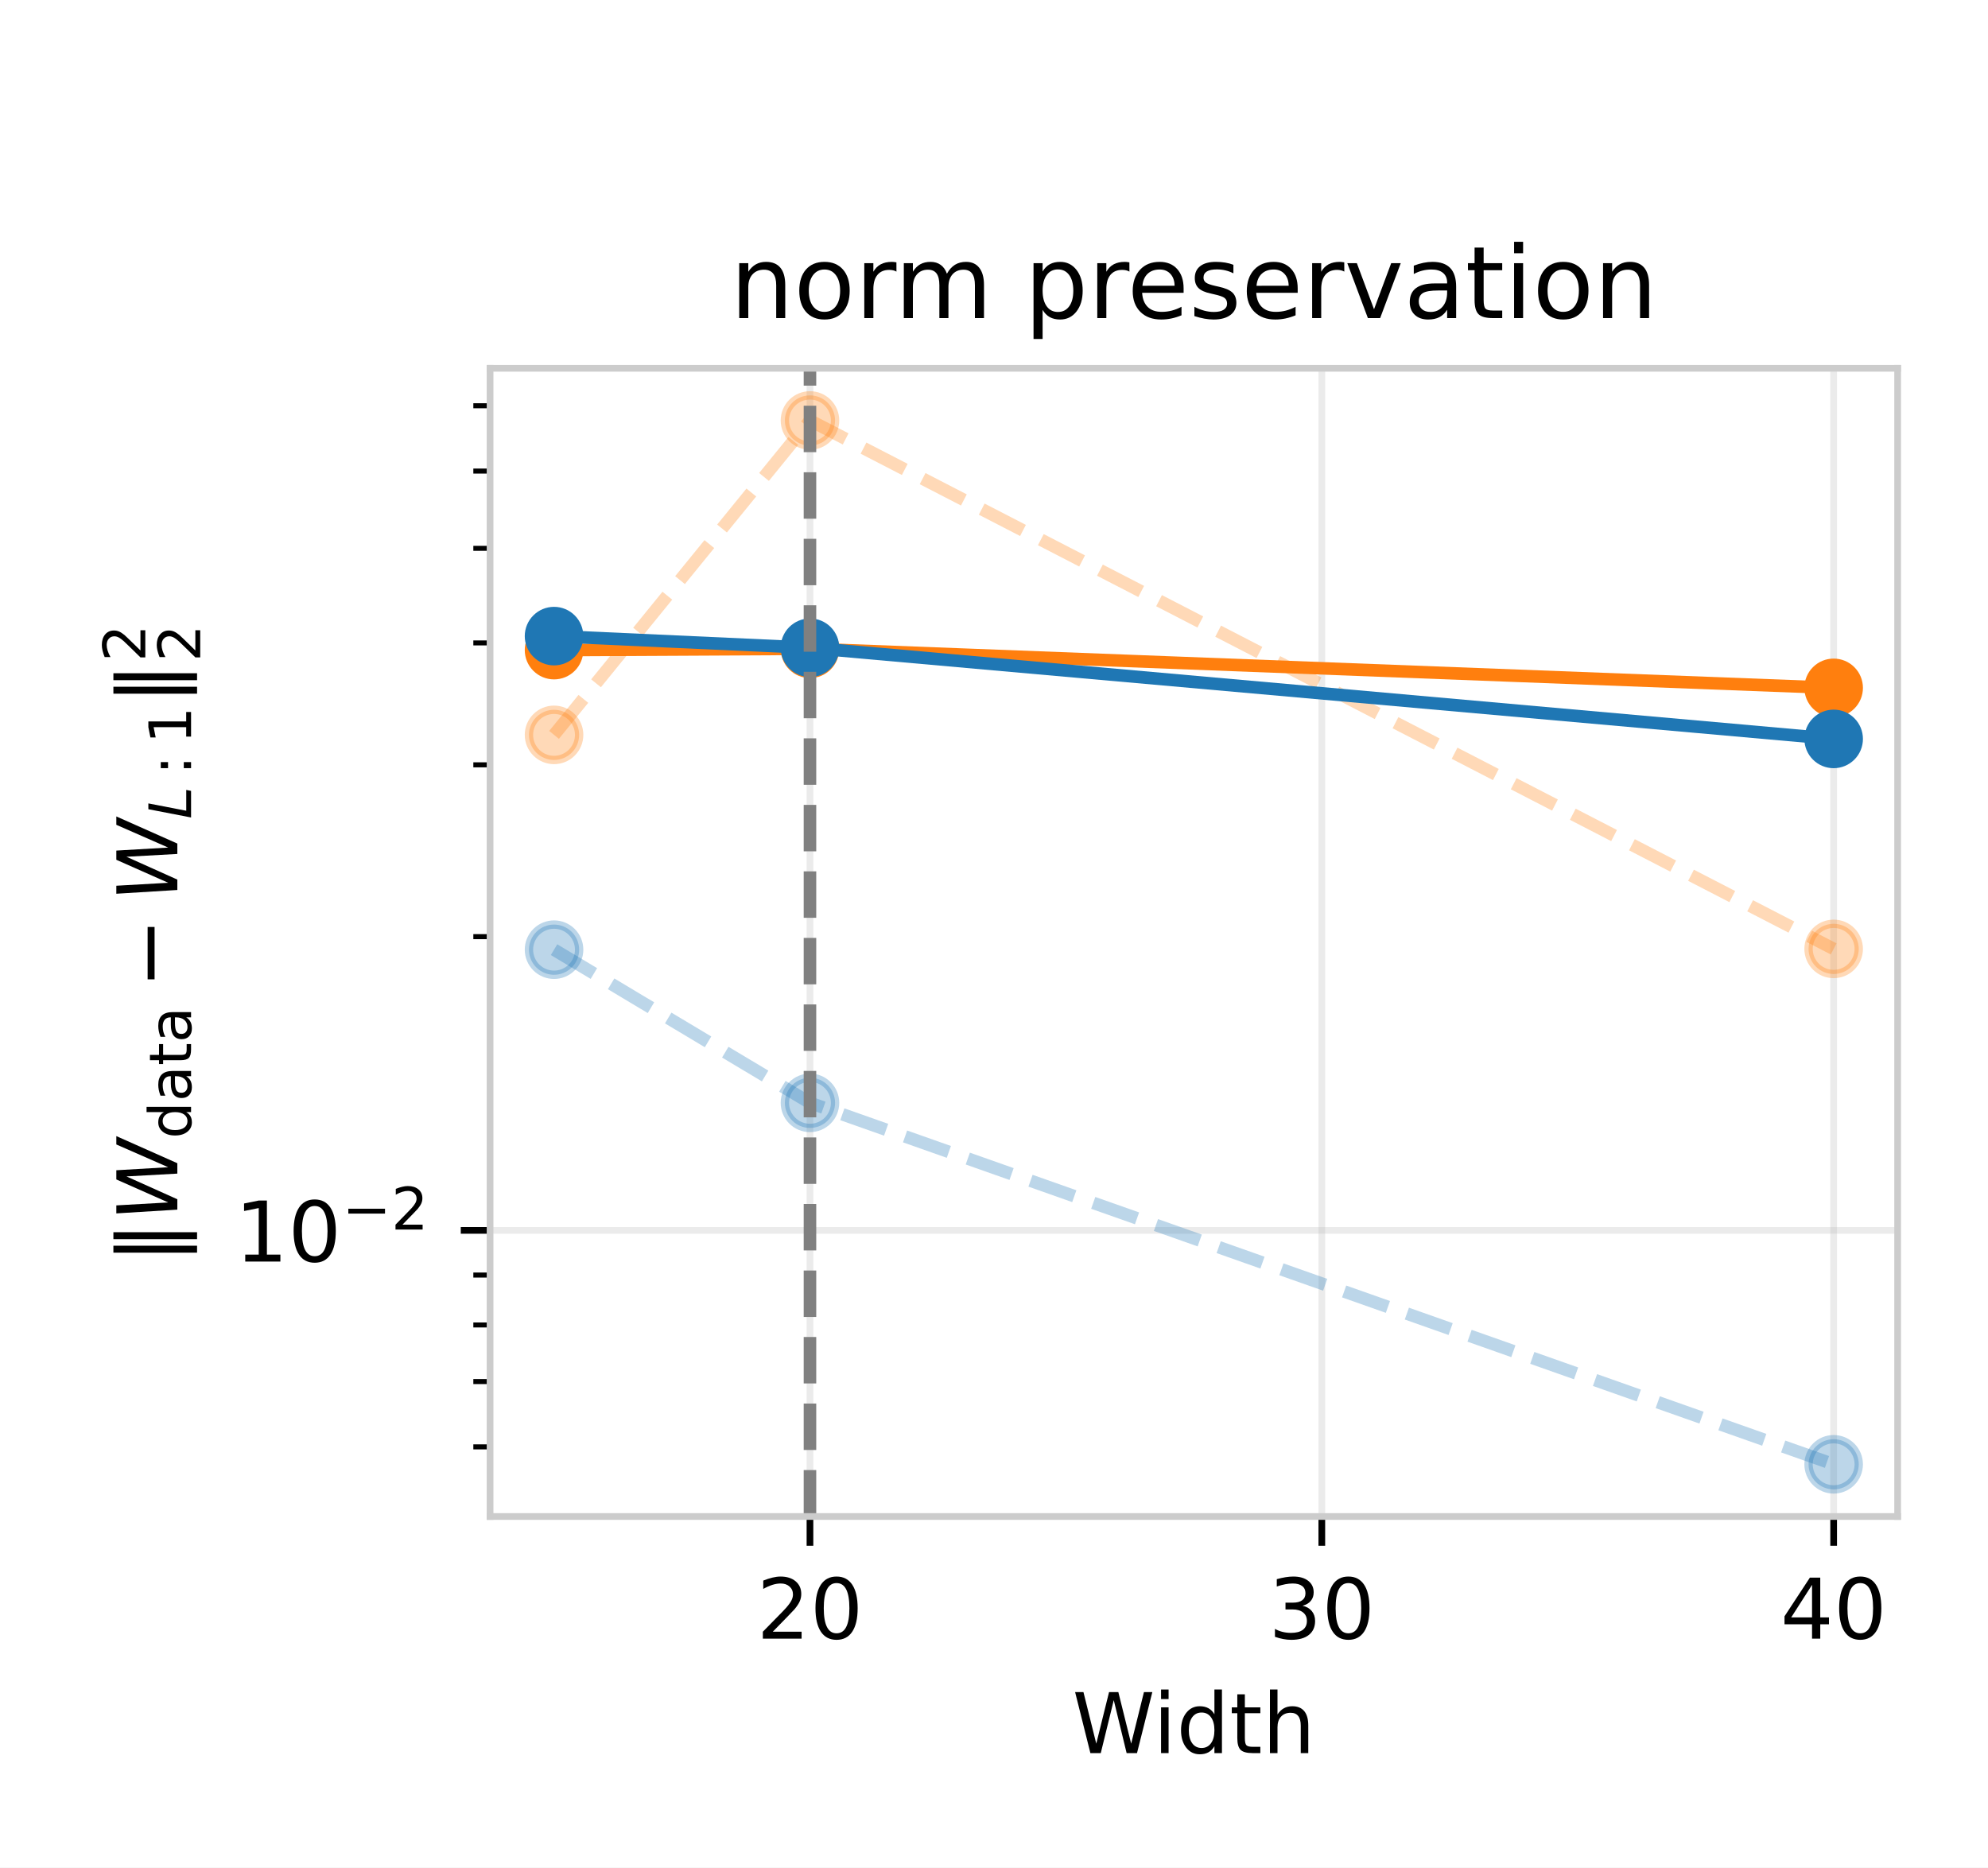
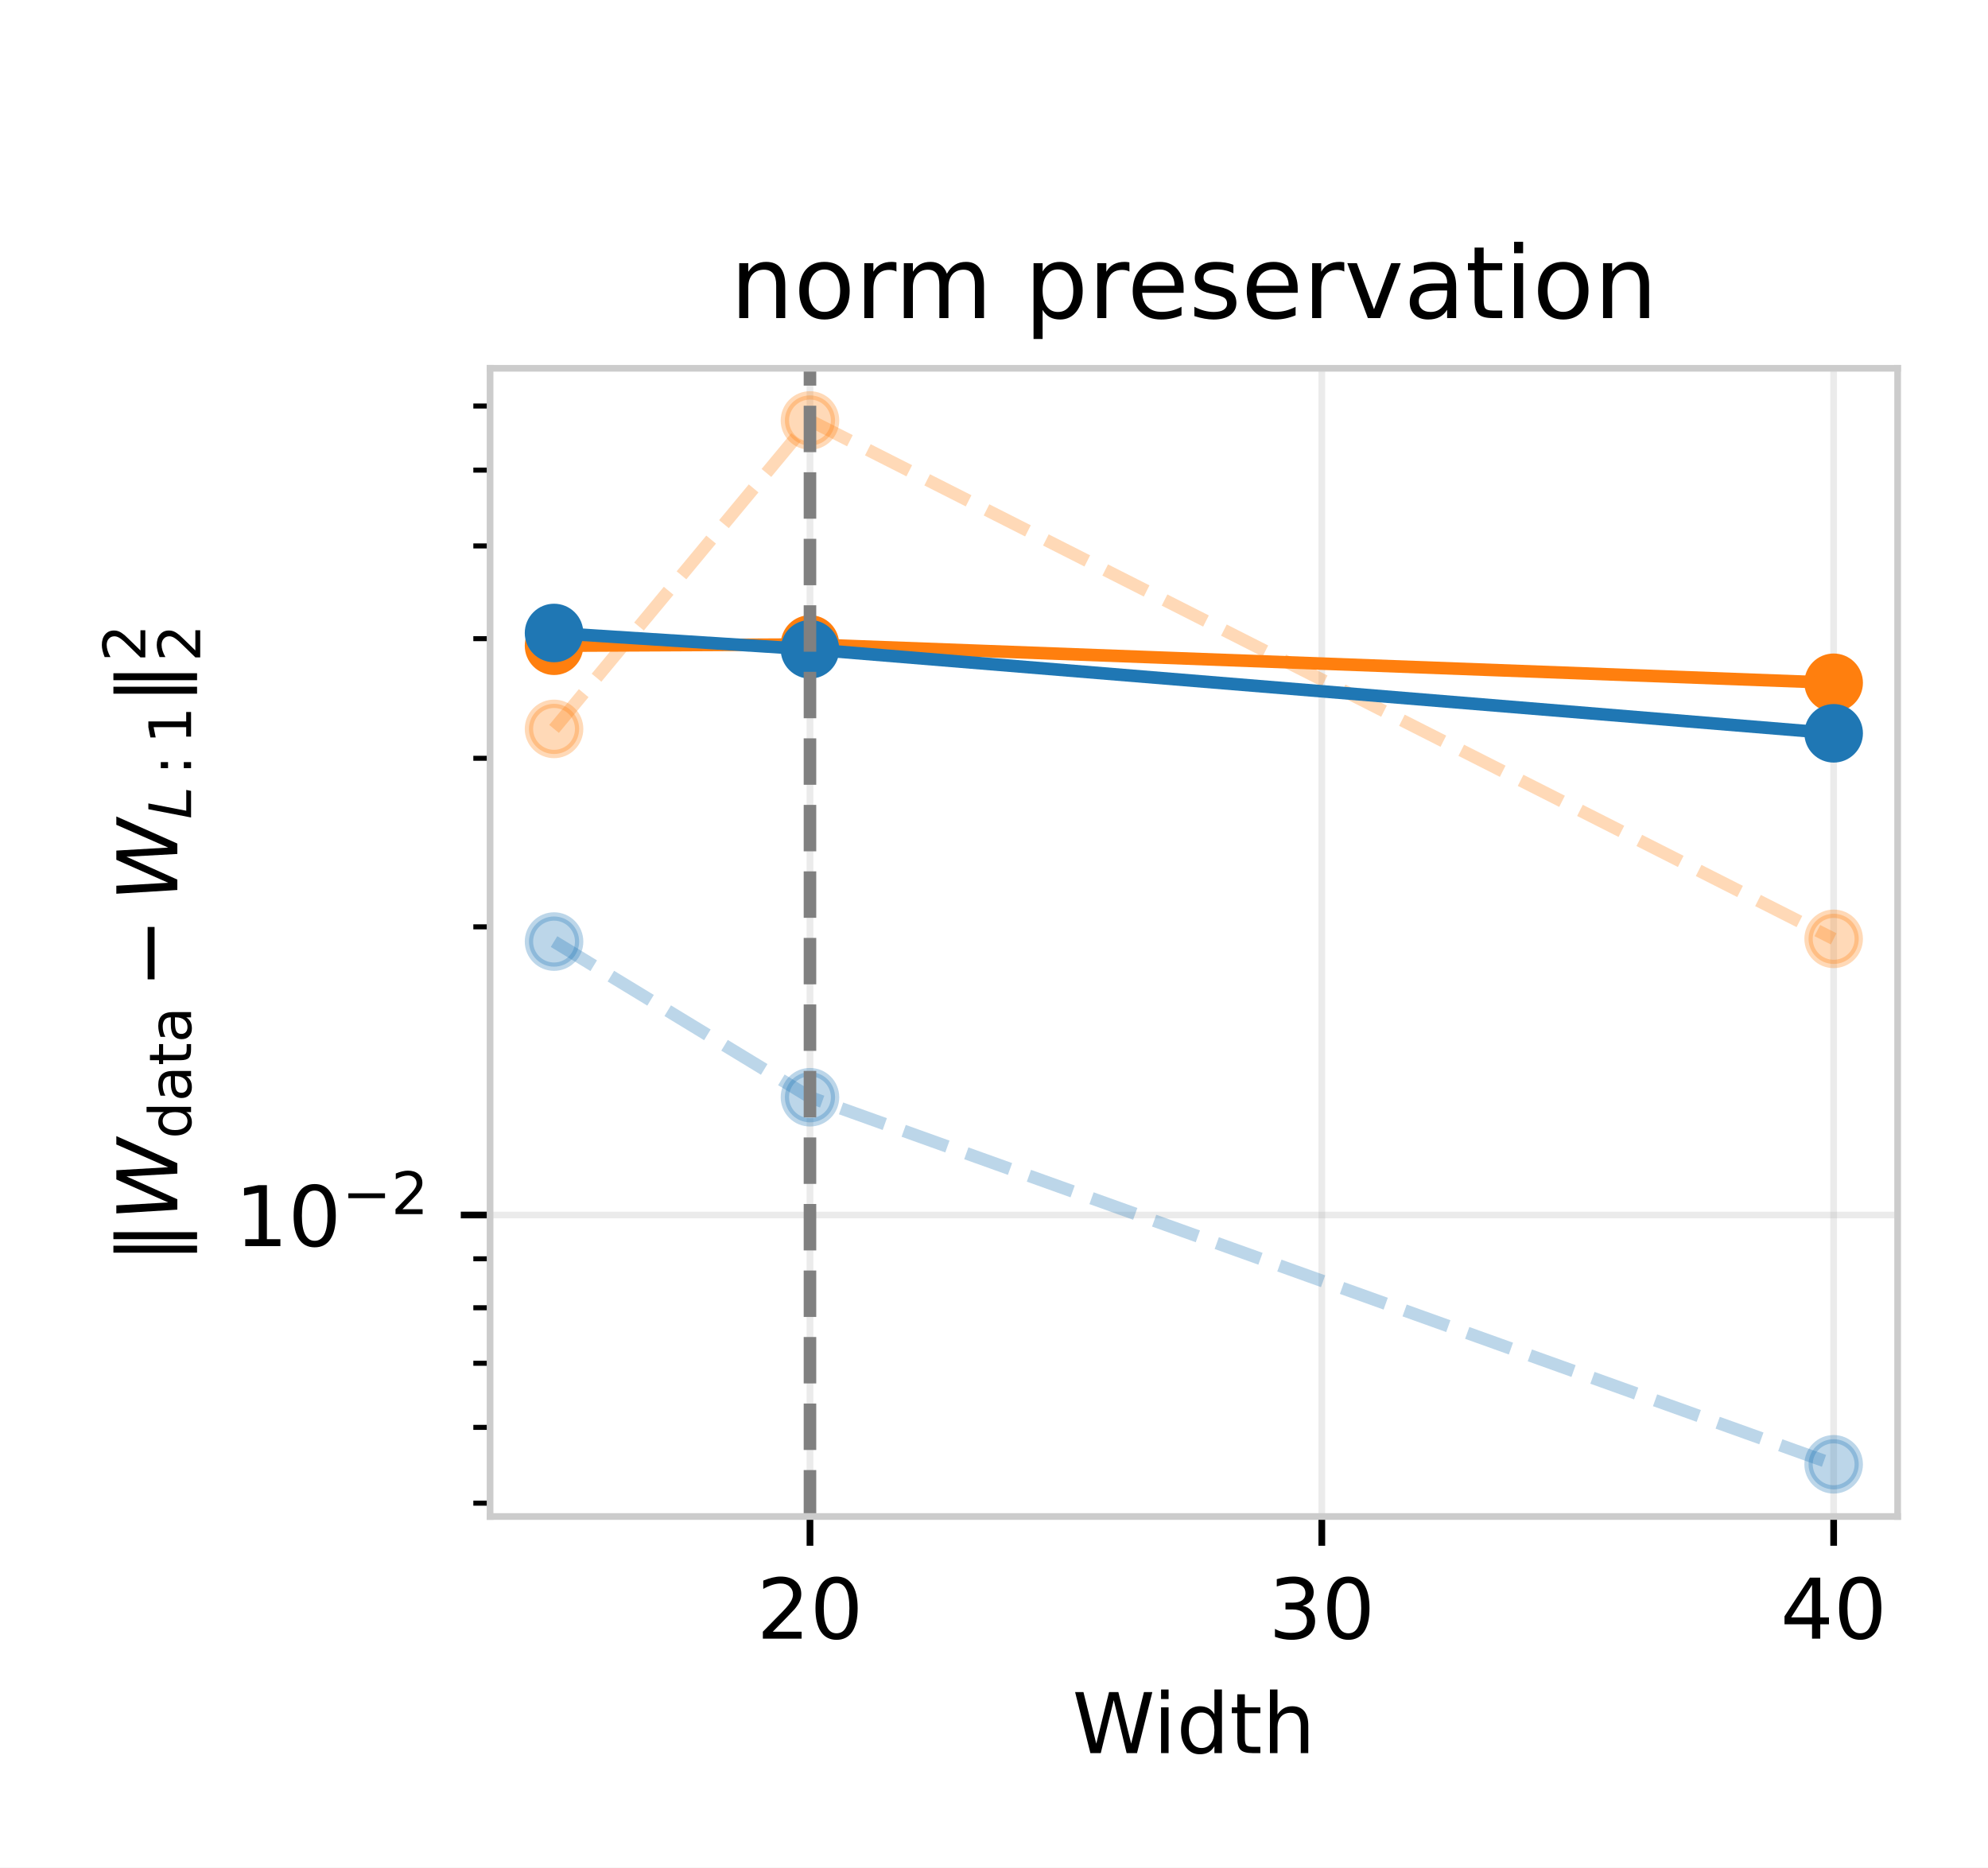
<svg xmlns="http://www.w3.org/2000/svg" xmlns:xlink="http://www.w3.org/1999/xlink" width="237.6pt" height="223.2pt" viewBox="0 0 237.6 223.2" version="1.1">
  <defs>
    <style type="text/css">*{stroke-linejoin: round; stroke-linecap: butt}</style>
  </defs>
  <g id="figure_1">
    <g id="patch_1">
      <path d="M 0 223.2  L 237.6 223.2  L 237.6 0  L 0 0  z " style="fill: #ffffff" />
    </g>
    <g id="axes_1">
      <g id="patch_2">
        <path d="M 58.571 181.24  L 226.8 181.24  L 226.8 44.016  L 58.571 44.016  z " style="fill: #ffffff" />
      </g>
      <g id="matplotlib.axis_1">
        <g id="xtick_1">
          <g id="line2d_1">
-             <path d="M 96.805 181.24  L 96.805 44.016  " clip-path="url(#p55f9675682)" style="fill: none; stroke: #b0b0b0; stroke-opacity: 0.25; stroke-width: 0.8; stroke-linecap: square" />
+             <path d="M 96.805 181.24  L 96.805 44.016  " clip-path="url(#pcaa210f74b)" style="fill: none; stroke: #b0b0b0; stroke-opacity: 0.25; stroke-width: 0.8; stroke-linecap: square" />
          </g>
          <g id="line2d_2">
            <defs>
-               <path id="m2e7707dc09" d="M 0 0  L 0 3.5  " style="stroke: #000000; stroke-width: 0.8" />
-             </defs>
-             <g>
-               <use xlink:href="#m2e7707dc09" x="96.805" y="181.24" style="stroke: #000000; stroke-width: 0.8" />
+               <path id="mb9dbb5682b" d="M 0 0  L 0 3.5  " style="stroke: #000000; stroke-width: 0.8" />
+             </defs>
+             <g>
+               <use xlink:href="#mb9dbb5682b" x="96.805" y="181.24" style="stroke: #000000; stroke-width: 0.8" />
            </g>
          </g>
          <g id="text_1">
            <g transform="translate(90.4424 195.8384) scale(0.1 -0.1)">
              <defs>
                <path id="DejaVuSans-32" d="M 1228 531  L 3431 531  L 3431 0  L 469 0  L 469 531  Q 828 903 1448 1529  Q 2069 2156 2228 2338  Q 2531 2678 2651 2914  Q 2772 3150 2772 3378  Q 2772 3750 2511 3984  Q 2250 4219 1831 4219  Q 1534 4219 1204 4116  Q 875 4013 500 3803  L 500 4441  Q 881 4594 1212 4672  Q 1544 4750 1819 4750  Q 2544 4750 2975 4387  Q 3406 4025 3406 3419  Q 3406 3131 3298 2873  Q 3191 2616 2906 2266  Q 2828 2175 2409 1742  Q 1991 1309 1228 531  z " transform="scale(0.015625)" />
                <path id="DejaVuSans-30" d="M 2034 4250  Q 1547 4250 1301 3770  Q 1056 3291 1056 2328  Q 1056 1369 1301 889  Q 1547 409 2034 409  Q 2525 409 2770 889  Q 3016 1369 3016 2328  Q 3016 3291 2770 3770  Q 2525 4250 2034 4250  z M 2034 4750  Q 2819 4750 3233 4129  Q 3647 3509 3647 2328  Q 3647 1150 3233 529  Q 2819 -91 2034 -91  Q 1250 -91 836 529  Q 422 1150 422 2328  Q 422 3509 836 4129  Q 1250 4750 2034 4750  z " transform="scale(0.015625)" />
              </defs>
              <use xlink:href="#DejaVuSans-32" />
              <use xlink:href="#DejaVuSans-30" x="63.623" />
            </g>
          </g>
        </g>
        <g id="xtick_2">
          <g id="line2d_3">
-             <path d="M 157.979 181.24  L 157.979 44.016  " clip-path="url(#p55f9675682)" style="fill: none; stroke: #b0b0b0; stroke-opacity: 0.25; stroke-width: 0.8; stroke-linecap: square" />
+             <path d="M 157.979 181.24  L 157.979 44.016  " clip-path="url(#pcaa210f74b)" style="fill: none; stroke: #b0b0b0; stroke-opacity: 0.25; stroke-width: 0.8; stroke-linecap: square" />
          </g>
          <g id="line2d_4">
            <g>
-               <use xlink:href="#m2e7707dc09" x="157.979" y="181.24" style="stroke: #000000; stroke-width: 0.8" />
+               <use xlink:href="#mb9dbb5682b" x="157.979" y="181.24" style="stroke: #000000; stroke-width: 0.8" />
            </g>
          </g>
          <g id="text_2">
            <g transform="translate(151.6166 195.8384) scale(0.1 -0.1)">
              <defs>
                <path id="DejaVuSans-33" d="M 2597 2516  Q 3050 2419 3304 2112  Q 3559 1806 3559 1356  Q 3559 666 3084 287  Q 2609 -91 1734 -91  Q 1441 -91 1130 -33  Q 819 25 488 141  L 488 750  Q 750 597 1062 519  Q 1375 441 1716 441  Q 2309 441 2620 675  Q 2931 909 2931 1356  Q 2931 1769 2642 2001  Q 2353 2234 1838 2234  L 1294 2234  L 1294 2753  L 1863 2753  Q 2328 2753 2575 2939  Q 2822 3125 2822 3475  Q 2822 3834 2567 4026  Q 2313 4219 1838 4219  Q 1578 4219 1281 4162  Q 984 4106 628 3988  L 628 4550  Q 988 4650 1302 4700  Q 1616 4750 1894 4750  Q 2613 4750 3031 4423  Q 3450 4097 3450 3541  Q 3450 3153 3228 2886  Q 3006 2619 2597 2516  z " transform="scale(0.015625)" />
              </defs>
              <use xlink:href="#DejaVuSans-33" />
              <use xlink:href="#DejaVuSans-30" x="63.623" />
            </g>
          </g>
        </g>
        <g id="xtick_3">
          <g id="line2d_5">
-             <path d="M 219.153 181.24  L 219.153 44.016  " clip-path="url(#p55f9675682)" style="fill: none; stroke: #b0b0b0; stroke-opacity: 0.25; stroke-width: 0.8; stroke-linecap: square" />
+             <path d="M 219.153 181.24  L 219.153 44.016  " clip-path="url(#pcaa210f74b)" style="fill: none; stroke: #b0b0b0; stroke-opacity: 0.25; stroke-width: 0.8; stroke-linecap: square" />
          </g>
          <g id="line2d_6">
            <g>
-               <use xlink:href="#m2e7707dc09" x="219.153" y="181.24" style="stroke: #000000; stroke-width: 0.8" />
+               <use xlink:href="#mb9dbb5682b" x="219.153" y="181.24" style="stroke: #000000; stroke-width: 0.8" />
            </g>
          </g>
          <g id="text_3">
            <g transform="translate(212.7907 195.8384) scale(0.1 -0.1)">
              <defs>
                <path id="DejaVuSans-34" d="M 2419 4116  L 825 1625  L 2419 1625  L 2419 4116  z M 2253 4666  L 3047 4666  L 3047 1625  L 3713 1625  L 3713 1100  L 3047 1100  L 3047 0  L 2419 0  L 2419 1100  L 313 1100  L 313 1709  L 2253 4666  z " transform="scale(0.015625)" />
              </defs>
              <use xlink:href="#DejaVuSans-34" />
              <use xlink:href="#DejaVuSans-30" x="63.623" />
            </g>
          </g>
        </g>
        <g id="text_4">
          <g transform="translate(128.1621 209.5166) scale(0.1 -0.1)">
            <defs>
              <path id="DejaVuSans-57" d="M 213 4666  L 850 4666  L 1831 722  L 2809 4666  L 3519 4666  L 4500 722  L 5478 4666  L 6119 4666  L 4947 0  L 4153 0  L 3169 4050  L 2175 0  L 1381 0  L 213 4666  z " transform="scale(0.015625)" />
              <path id="DejaVuSans-69" d="M 603 3500  L 1178 3500  L 1178 0  L 603 0  L 603 3500  z M 603 4863  L 1178 4863  L 1178 4134  L 603 4134  L 603 4863  z " transform="scale(0.015625)" />
              <path id="DejaVuSans-64" d="M 2906 2969  L 2906 4863  L 3481 4863  L 3481 0  L 2906 0  L 2906 525  Q 2725 213 2448 61  Q 2172 -91 1784 -91  Q 1150 -91 751 415  Q 353 922 353 1747  Q 353 2572 751 3078  Q 1150 3584 1784 3584  Q 2172 3584 2448 3432  Q 2725 3281 2906 2969  z M 947 1747  Q 947 1113 1208 752  Q 1469 391 1925 391  Q 2381 391 2643 752  Q 2906 1113 2906 1747  Q 2906 2381 2643 2742  Q 2381 3103 1925 3103  Q 1469 3103 1208 2742  Q 947 2381 947 1747  z " transform="scale(0.015625)" />
              <path id="DejaVuSans-74" d="M 1172 4494  L 1172 3500  L 2356 3500  L 2356 3053  L 1172 3053  L 1172 1153  Q 1172 725 1289 603  Q 1406 481 1766 481  L 2356 481  L 2356 0  L 1766 0  Q 1100 0 847 248  Q 594 497 594 1153  L 594 3053  L 172 3053  L 172 3500  L 594 3500  L 594 4494  L 1172 4494  z " transform="scale(0.015625)" />
              <path id="DejaVuSans-68" d="M 3513 2113  L 3513 0  L 2938 0  L 2938 2094  Q 2938 2591 2744 2837  Q 2550 3084 2163 3084  Q 1697 3084 1428 2787  Q 1159 2491 1159 1978  L 1159 0  L 581 0  L 581 4863  L 1159 4863  L 1159 2956  Q 1366 3272 1645 3428  Q 1925 3584 2291 3584  Q 2894 3584 3203 3211  Q 3513 2838 3513 2113  z " transform="scale(0.015625)" />
            </defs>
            <use xlink:href="#DejaVuSans-57" />
            <use xlink:href="#DejaVuSans-69" x="96.627" />
            <use xlink:href="#DejaVuSans-64" x="124.41" />
            <use xlink:href="#DejaVuSans-74" x="187.887" />
            <use xlink:href="#DejaVuSans-68" x="227.096" />
          </g>
        </g>
      </g>
      <g id="matplotlib.axis_2">
        <g id="ytick_1">
          <g id="line2d_7">
-             <path d="M 58.571 147.048  L 226.8 147.048  " clip-path="url(#p55f9675682)" style="fill: none; stroke: #b0b0b0; stroke-opacity: 0.25; stroke-width: 0.8; stroke-linecap: square" />
+             <path d="M 58.571 145.207  L 226.8 145.207  " clip-path="url(#pcaa210f74b)" style="fill: none; stroke: #b0b0b0; stroke-opacity: 0.25; stroke-width: 0.8; stroke-linecap: square" />
          </g>
          <g id="line2d_8">
            <defs>
-               <path id="m45c228618a" d="M 0 0  L -3.5 0  " style="stroke: #000000; stroke-width: 0.8" />
-             </defs>
-             <g>
-               <use xlink:href="#m45c228618a" x="58.571" y="147.048" style="stroke: #000000; stroke-width: 0.8" />
+               <path id="m0ba10e1ef7" d="M 0 0  L -3.5 0  " style="stroke: #000000; stroke-width: 0.8" />
+             </defs>
+             <g>
+               <use xlink:href="#m0ba10e1ef7" x="58.571" y="145.207" style="stroke: #000000; stroke-width: 0.8" />
            </g>
          </g>
          <g id="text_5">
-             <g transform="translate(28.07105 150.8475) scale(0.1 -0.1)">
+             <g transform="translate(28.07105 149.0063) scale(0.1 -0.1)">
              <defs>
                <path id="DejaVuSans-31" d="M 794 531  L 1825 531  L 1825 4091  L 703 3866  L 703 4441  L 1819 4666  L 2450 4666  L 2450 531  L 3481 531  L 3481 0  L 794 0  L 794 531  z " transform="scale(0.015625)" />
                <path id="DejaVuSans-2212" d="M 678 2272  L 4684 2272  L 4684 1741  L 678 1741  L 678 2272  z " transform="scale(0.015625)" />
              </defs>
              <use xlink:href="#DejaVuSans-31" transform="translate(0 0.765625)" />
              <use xlink:href="#DejaVuSans-30" transform="translate(63.62305 0.765625)" />
              <use xlink:href="#DejaVuSans-2212" transform="translate(128.2031 39.04688) scale(0.7)" />
              <use xlink:href="#DejaVuSans-32" transform="translate(186.8555 39.04688) scale(0.7)" />
            </g>
          </g>
        </g>
        <g id="ytick_2">
          <g id="line2d_9">
            <defs>
-               <path id="m9408da388b" d="M 0 0  L -2 0  " style="stroke: #000000; stroke-width: 0.6" />
-             </defs>
-             <g>
-               <use xlink:href="#m9408da388b" x="58.571" y="172.92" style="stroke: #000000; stroke-width: 0.6" />
+               <path id="m60e4be5f0a" d="M 0 0  L -2 0  " style="stroke: #000000; stroke-width: 0.6" />
+             </defs>
+             <g>
+               <use xlink:href="#m60e4be5f0a" x="58.571" y="179.646" style="stroke: #000000; stroke-width: 0.6" />
            </g>
          </g>
        </g>
        <g id="ytick_3">
          <g id="line2d_10">
            <g>
-               <use xlink:href="#m9408da388b" x="58.571" y="165.113" style="stroke: #000000; stroke-width: 0.6" />
+               <use xlink:href="#m60e4be5f0a" x="58.571" y="170.587" style="stroke: #000000; stroke-width: 0.6" />
            </g>
          </g>
        </g>
        <g id="ytick_4">
          <g id="line2d_11">
            <g>
-               <use xlink:href="#m9408da388b" x="58.571" y="158.35" style="stroke: #000000; stroke-width: 0.6" />
+               <use xlink:href="#m60e4be5f0a" x="58.571" y="162.928" style="stroke: #000000; stroke-width: 0.6" />
            </g>
          </g>
        </g>
        <g id="ytick_5">
          <g id="line2d_12">
            <g>
-               <use xlink:href="#m9408da388b" x="58.571" y="152.385" style="stroke: #000000; stroke-width: 0.6" />
+               <use xlink:href="#m60e4be5f0a" x="58.571" y="156.294" style="stroke: #000000; stroke-width: 0.6" />
            </g>
          </g>
        </g>
        <g id="ytick_6">
          <g id="line2d_13">
            <g>
-               <use xlink:href="#m9408da388b" x="58.571" y="111.942" style="stroke: #000000; stroke-width: 0.6" />
+               <use xlink:href="#m60e4be5f0a" x="58.571" y="150.442" style="stroke: #000000; stroke-width: 0.6" />
            </g>
          </g>
        </g>
        <g id="ytick_7">
          <g id="line2d_14">
            <g>
-               <use xlink:href="#m9408da388b" x="58.571" y="91.406" style="stroke: #000000; stroke-width: 0.6" />
+               <use xlink:href="#m60e4be5f0a" x="58.571" y="110.769" style="stroke: #000000; stroke-width: 0.6" />
            </g>
          </g>
        </g>
        <g id="ytick_8">
          <g id="line2d_15">
            <g>
-               <use xlink:href="#m9408da388b" x="58.571" y="76.836" style="stroke: #000000; stroke-width: 0.6" />
+               <use xlink:href="#m60e4be5f0a" x="58.571" y="90.623" style="stroke: #000000; stroke-width: 0.6" />
            </g>
          </g>
        </g>
        <g id="ytick_9">
          <g id="line2d_16">
            <g>
-               <use xlink:href="#m9408da388b" x="58.571" y="65.534" style="stroke: #000000; stroke-width: 0.6" />
+               <use xlink:href="#m60e4be5f0a" x="58.571" y="76.33" style="stroke: #000000; stroke-width: 0.6" />
            </g>
          </g>
        </g>
        <g id="ytick_10">
          <g id="line2d_17">
            <g>
-               <use xlink:href="#m9408da388b" x="58.571" y="56.3" style="stroke: #000000; stroke-width: 0.6" />
+               <use xlink:href="#m60e4be5f0a" x="58.571" y="65.244" style="stroke: #000000; stroke-width: 0.6" />
            </g>
          </g>
        </g>
        <g id="ytick_11">
          <g id="line2d_18">
            <g>
-               <use xlink:href="#m9408da388b" x="58.571" y="48.493" style="stroke: #000000; stroke-width: 0.6" />
+               <use xlink:href="#m60e4be5f0a" x="58.571" y="56.185" style="stroke: #000000; stroke-width: 0.6" />
+             </g>
+           </g>
+         </g>
+         <g id="ytick_12">
+           <g id="line2d_19">
+             <g>
+               <use xlink:href="#m60e4be5f0a" x="58.571" y="48.526" style="stroke: #000000; stroke-width: 0.6" />
            </g>
          </g>
        </g>
        <g id="text_6">
          <g transform="translate(21.27105 150.978) rotate(-90) scale(0.1 -0.1)">
            <defs>
              <path id="DejaVuSans-2016" d="M 1344 4891  L 1344 -1509  L 813 -1509  L 813 4891  L 1344 4891  z M 2376 4891  L 2376 -1509  L 1845 -1509  L 1845 4891  L 2376 4891  z " transform="scale(0.015625)" />
              <path id="DejaVuSans-Oblique-57" d="M 616 4666  L 1228 4666  L 1453 697  L 3213 4666  L 3916 4666  L 4147 697  L 5888 4666  L 6528 4666  L 4453 0  L 3659 0  L 3444 3891  L 1697 0  L 903 0  L 616 4666  z " transform="scale(0.015625)" />
              <path id="DejaVuSans-61" d="M 2194 1759  Q 1497 1759 1228 1600  Q 959 1441 959 1056  Q 959 750 1161 570  Q 1363 391 1709 391  Q 2188 391 2477 730  Q 2766 1069 2766 1631  L 2766 1759  L 2194 1759  z M 3341 1997  L 3341 0  L 2766 0  L 2766 531  Q 2569 213 2275 61  Q 1981 -91 1556 -91  Q 1019 -91 701 211  Q 384 513 384 1019  Q 384 1609 779 1909  Q 1175 2209 1959 2209  L 2766 2209  L 2766 2266  Q 2766 2663 2505 2880  Q 2244 3097 1772 3097  Q 1472 3097 1187 3025  Q 903 2953 641 2809  L 641 3341  Q 956 3463 1253 3523  Q 1550 3584 1831 3584  Q 2591 3584 2966 3190  Q 3341 2797 3341 1997  z " transform="scale(0.015625)" />
              <path id="DejaVuSans-Oblique-4c" d="M 1075 4666  L 1709 4666  L 909 525  L 3181 525  L 3078 0  L 172 0  L 1075 4666  z " transform="scale(0.015625)" />
              <path id="DejaVuSans-3a" d="M 750 794  L 1409 794  L 1409 0  L 750 0  L 750 794  z M 750 3309  L 1409 3309  L 1409 2516  L 750 2516  L 750 3309  z " transform="scale(0.015625)" />
            </defs>
            <use xlink:href="#DejaVuSans-2016" transform="translate(0 0.765625)" />
            <use xlink:href="#DejaVuSans-Oblique-57" transform="translate(50 0.765625)" />
            <use xlink:href="#DejaVuSans-64" transform="translate(148.877 -15.64062) scale(0.7)" />
            <use xlink:href="#DejaVuSans-61" transform="translate(193.3105 -15.64062) scale(0.7)" />
            <use xlink:href="#DejaVuSans-74" transform="translate(236.2061 -15.64062) scale(0.7)" />
            <use xlink:href="#DejaVuSans-61" transform="translate(263.6523 -15.64062) scale(0.7)" />
            <use xlink:href="#DejaVuSans-2212" transform="translate(328.7646 0.765625)" />
            <use xlink:href="#DejaVuSans-Oblique-57" transform="translate(432.0361 0.765625)" />
            <use xlink:href="#DejaVuSans-Oblique-4c" transform="translate(530.9131 -15.64062) scale(0.7)" />
            <use xlink:href="#DejaVuSans-3a" transform="translate(583.5498 -15.64062) scale(0.7)" />
            <use xlink:href="#DejaVuSans-31" transform="translate(620.7715 -15.64062) scale(0.7)" />
            <use xlink:href="#DejaVuSans-2016" transform="translate(668.042 0.765625)" />
            <use xlink:href="#DejaVuSans-32" transform="translate(718.999 39.04688) scale(0.7)" />
            <use xlink:href="#DejaVuSans-32" transform="translate(718.999 -26.57812) scale(0.7)" />
          </g>
        </g>
      </g>
-       <g id="line2d_19">
-         <path d="M 66.218 77.696  L 96.805 77.539  L 219.153 82.209  " clip-path="url(#p55f9675682)" style="fill: none; stroke: #ff7f0e; stroke-width: 1.5; stroke-linecap: square" />
+       <g id="line2d_20">
+         <path d="M 66.218 77.174  L 96.805 77.02  L 219.153 81.601  " clip-path="url(#pcaa210f74b)" style="fill: none; stroke: #ff7f0e; stroke-width: 1.5; stroke-linecap: square" />
        <defs>
-           <path id="m51b8f39103" d="M 0 3  C 0.796 3 1.559 2.684 2.121 2.121  C 2.684 1.559 3 0.796 3 0  C 3 -0.796 2.684 -1.559 2.121 -2.121  C 1.559 -2.684 0.796 -3 0 -3  C -0.796 -3 -1.559 -2.684 -2.121 -2.121  C -2.684 -1.559 -3 -0.796 -3 0  C -3 0.796 -2.684 1.559 -2.121 2.121  C -1.559 2.684 -0.796 3 0 3  z " style="stroke: #ff7f0e" />
+           <path id="mc6ccd473b2" d="M 0 3  C 0.796 3 1.559 2.684 2.121 2.121  C 2.684 1.559 3 0.796 3 0  C 3 -0.796 2.684 -1.559 2.121 -2.121  C 1.559 -2.684 0.796 -3 0 -3  C -0.796 -3 -1.559 -2.684 -2.121 -2.121  C -2.684 -1.559 -3 -0.796 -3 0  C -3 0.796 -2.684 1.559 -2.121 2.121  C -1.559 2.684 -0.796 3 0 3  z " style="stroke: #ff7f0e" />
        </defs>
-         <g clip-path="url(#p55f9675682)">
-           <use xlink:href="#m51b8f39103" x="66.218" y="77.696" style="fill: #ff7f0e; stroke: #ff7f0e" />
-           <use xlink:href="#m51b8f39103" x="96.805" y="77.539" style="fill: #ff7f0e; stroke: #ff7f0e" />
-           <use xlink:href="#m51b8f39103" x="219.153" y="82.209" style="fill: #ff7f0e; stroke: #ff7f0e" />
-         </g>
-       </g>
-       <g id="line2d_20">
-         <path d="M 66.218 87.827  L 96.805 50.253  L 219.153 113.405  " clip-path="url(#p55f9675682)" style="fill: none; stroke-dasharray: 5.55,2.4; stroke-dashoffset: 0; stroke: #ff7f0e; stroke-opacity: 0.3; stroke-width: 1.5" />
+         <g clip-path="url(#pcaa210f74b)">
+           <use xlink:href="#mc6ccd473b2" x="66.218" y="77.174" style="fill: #ff7f0e; stroke: #ff7f0e" />
+           <use xlink:href="#mc6ccd473b2" x="96.805" y="77.02" style="fill: #ff7f0e; stroke: #ff7f0e" />
+           <use xlink:href="#mc6ccd473b2" x="219.153" y="81.601" style="fill: #ff7f0e; stroke: #ff7f0e" />
+         </g>
+       </g>
+       <g id="line2d_21">
+         <path d="M 66.218 87.113  L 96.805 50.253  L 219.153 112.204  " clip-path="url(#pcaa210f74b)" style="fill: none; stroke-dasharray: 5.55,2.4; stroke-dashoffset: 0; stroke: #ff7f0e; stroke-opacity: 0.3; stroke-width: 1.5" />
        <defs>
-           <path id="mc54aa218a1" d="M 0 3  C 0.796 3 1.559 2.684 2.121 2.121  C 2.684 1.559 3 0.796 3 0  C 3 -0.796 2.684 -1.559 2.121 -2.121  C 1.559 -2.684 0.796 -3 0 -3  C -0.796 -3 -1.559 -2.684 -2.121 -2.121  C -2.684 -1.559 -3 -0.796 -3 0  C -3 0.796 -2.684 1.559 -2.121 2.121  C -1.559 2.684 -0.796 3 0 3  z " style="stroke: #ff7f0e; stroke-opacity: 0.3" />
+           <path id="m6941de0b8e" d="M 0 3  C 0.796 3 1.559 2.684 2.121 2.121  C 2.684 1.559 3 0.796 3 0  C 3 -0.796 2.684 -1.559 2.121 -2.121  C 1.559 -2.684 0.796 -3 0 -3  C -0.796 -3 -1.559 -2.684 -2.121 -2.121  C -2.684 -1.559 -3 -0.796 -3 0  C -3 0.796 -2.684 1.559 -2.121 2.121  C -1.559 2.684 -0.796 3 0 3  z " style="stroke: #ff7f0e; stroke-opacity: 0.3" />
        </defs>
-         <g clip-path="url(#p55f9675682)">
-           <use xlink:href="#mc54aa218a1" x="66.218" y="87.827" style="fill: #ff7f0e; fill-opacity: 0.3; stroke: #ff7f0e; stroke-opacity: 0.3" />
-           <use xlink:href="#mc54aa218a1" x="96.805" y="50.253" style="fill: #ff7f0e; fill-opacity: 0.3; stroke: #ff7f0e; stroke-opacity: 0.3" />
-           <use xlink:href="#mc54aa218a1" x="219.153" y="113.405" style="fill: #ff7f0e; fill-opacity: 0.3; stroke: #ff7f0e; stroke-opacity: 0.3" />
-         </g>
-       </g>
-       <g id="line2d_21">
-         <path d="M 66.218 76.024  L 96.805 77.414  L 219.153 88.309  " clip-path="url(#p55f9675682)" style="fill: none; stroke: #1f77b4; stroke-width: 1.5; stroke-linecap: square" />
+         <g clip-path="url(#pcaa210f74b)">
+           <use xlink:href="#m6941de0b8e" x="66.218" y="87.113" style="fill: #ff7f0e; fill-opacity: 0.3; stroke: #ff7f0e; stroke-opacity: 0.3" />
+           <use xlink:href="#m6941de0b8e" x="96.805" y="50.253" style="fill: #ff7f0e; fill-opacity: 0.3; stroke: #ff7f0e; stroke-opacity: 0.3" />
+           <use xlink:href="#m6941de0b8e" x="219.153" y="112.204" style="fill: #ff7f0e; fill-opacity: 0.3; stroke: #ff7f0e; stroke-opacity: 0.3" />
+         </g>
+       </g>
+       <g id="line2d_22">
+         <path d="M 66.218 75.651  L 96.805 77.601  L 219.153 87.638  " clip-path="url(#pcaa210f74b)" style="fill: none; stroke: #1f77b4; stroke-width: 1.5; stroke-linecap: square" />
        <defs>
-           <path id="m8520b3dede" d="M 0 3  C 0.796 3 1.559 2.684 2.121 2.121  C 2.684 1.559 3 0.796 3 0  C 3 -0.796 2.684 -1.559 2.121 -2.121  C 1.559 -2.684 0.796 -3 0 -3  C -0.796 -3 -1.559 -2.684 -2.121 -2.121  C -2.684 -1.559 -3 -0.796 -3 0  C -3 0.796 -2.684 1.559 -2.121 2.121  C -1.559 2.684 -0.796 3 0 3  z " style="stroke: #1f77b4" />
+           <path id="mf1c2566893" d="M 0 3  C 0.796 3 1.559 2.684 2.121 2.121  C 2.684 1.559 3 0.796 3 0  C 3 -0.796 2.684 -1.559 2.121 -2.121  C 1.559 -2.684 0.796 -3 0 -3  C -0.796 -3 -1.559 -2.684 -2.121 -2.121  C -2.684 -1.559 -3 -0.796 -3 0  C -3 0.796 -2.684 1.559 -2.121 2.121  C -1.559 2.684 -0.796 3 0 3  z " style="stroke: #1f77b4" />
        </defs>
-         <g clip-path="url(#p55f9675682)">
-           <use xlink:href="#m8520b3dede" x="66.218" y="76.024" style="fill: #1f77b4; stroke: #1f77b4" />
-           <use xlink:href="#m8520b3dede" x="96.805" y="77.414" style="fill: #1f77b4; stroke: #1f77b4" />
-           <use xlink:href="#m8520b3dede" x="219.153" y="88.309" style="fill: #1f77b4; stroke: #1f77b4" />
-         </g>
-       </g>
-       <g id="line2d_22">
-         <path d="M 66.218 113.498  L 96.805 131.804  L 219.153 175.003  " clip-path="url(#p55f9675682)" style="fill: none; stroke-dasharray: 5.55,2.4; stroke-dashoffset: 0; stroke: #1f77b4; stroke-opacity: 0.3; stroke-width: 1.5" />
+         <g clip-path="url(#pcaa210f74b)">
+           <use xlink:href="#mf1c2566893" x="66.218" y="75.651" style="fill: #1f77b4; stroke: #1f77b4" />
+           <use xlink:href="#mf1c2566893" x="96.805" y="77.601" style="fill: #1f77b4; stroke: #1f77b4" />
+           <use xlink:href="#mf1c2566893" x="219.153" y="87.638" style="fill: #1f77b4; stroke: #1f77b4" />
+         </g>
+       </g>
+       <g id="line2d_23">
+         <path d="M 66.218 112.53  L 96.805 131.133  L 219.153 175.003  " clip-path="url(#pcaa210f74b)" style="fill: none; stroke-dasharray: 5.55,2.4; stroke-dashoffset: 0; stroke: #1f77b4; stroke-opacity: 0.3; stroke-width: 1.5" />
        <defs>
-           <path id="m09fb55638f" d="M 0 3  C 0.796 3 1.559 2.684 2.121 2.121  C 2.684 1.559 3 0.796 3 0  C 3 -0.796 2.684 -1.559 2.121 -2.121  C 1.559 -2.684 0.796 -3 0 -3  C -0.796 -3 -1.559 -2.684 -2.121 -2.121  C -2.684 -1.559 -3 -0.796 -3 0  C -3 0.796 -2.684 1.559 -2.121 2.121  C -1.559 2.684 -0.796 3 0 3  z " style="stroke: #1f77b4; stroke-opacity: 0.3" />
+           <path id="m582b7e3f9c" d="M 0 3  C 0.796 3 1.559 2.684 2.121 2.121  C 2.684 1.559 3 0.796 3 0  C 3 -0.796 2.684 -1.559 2.121 -2.121  C 1.559 -2.684 0.796 -3 0 -3  C -0.796 -3 -1.559 -2.684 -2.121 -2.121  C -2.684 -1.559 -3 -0.796 -3 0  C -3 0.796 -2.684 1.559 -2.121 2.121  C -1.559 2.684 -0.796 3 0 3  z " style="stroke: #1f77b4; stroke-opacity: 0.3" />
        </defs>
-         <g clip-path="url(#p55f9675682)">
-           <use xlink:href="#m09fb55638f" x="66.218" y="113.498" style="fill: #1f77b4; fill-opacity: 0.3; stroke: #1f77b4; stroke-opacity: 0.3" />
-           <use xlink:href="#m09fb55638f" x="96.805" y="131.804" style="fill: #1f77b4; fill-opacity: 0.3; stroke: #1f77b4; stroke-opacity: 0.3" />
-           <use xlink:href="#m09fb55638f" x="219.153" y="175.003" style="fill: #1f77b4; fill-opacity: 0.3; stroke: #1f77b4; stroke-opacity: 0.3" />
-         </g>
-       </g>
-       <g id="line2d_23">
-         <path d="M 96.805 181.24  L 96.805 44.016  " clip-path="url(#p55f9675682)" style="fill: none; stroke-dasharray: 5.55,2.4; stroke-dashoffset: 0; stroke: #808080; stroke-width: 1.5" />
+         <g clip-path="url(#pcaa210f74b)">
+           <use xlink:href="#m582b7e3f9c" x="66.218" y="112.53" style="fill: #1f77b4; fill-opacity: 0.3; stroke: #1f77b4; stroke-opacity: 0.3" />
+           <use xlink:href="#m582b7e3f9c" x="96.805" y="131.133" style="fill: #1f77b4; fill-opacity: 0.3; stroke: #1f77b4; stroke-opacity: 0.3" />
+           <use xlink:href="#m582b7e3f9c" x="219.153" y="175.003" style="fill: #1f77b4; fill-opacity: 0.3; stroke: #1f77b4; stroke-opacity: 0.3" />
+         </g>
+       </g>
+       <g id="line2d_24">
+         <path d="M 96.805 181.24  L 96.805 44.016  " clip-path="url(#pcaa210f74b)" style="fill: none; stroke-dasharray: 5.55,2.4; stroke-dashoffset: 0; stroke: #808080; stroke-width: 1.5" />
      </g>
      <g id="patch_3">
        <path d="M 58.571 181.24  L 58.571 44.016  " style="fill: none; stroke: #cccccc; stroke-width: 0.8; stroke-linejoin: miter; stroke-linecap: square" />
      </g>
      <g id="patch_4">
        <path d="M 226.8 181.24  L 226.8 44.016  " style="fill: none; stroke: #cccccc; stroke-width: 0.8; stroke-linejoin: miter; stroke-linecap: square" />
      </g>
      <g id="patch_5">
        <path d="M 58.571 181.24  L 226.8 181.24  " style="fill: none; stroke: #cccccc; stroke-width: 0.8; stroke-linejoin: miter; stroke-linecap: square" />
      </g>
      <g id="patch_6">
        <path d="M 58.571 44.016  L 226.8 44.016  " style="fill: none; stroke: #cccccc; stroke-width: 0.8; stroke-linejoin: miter; stroke-linecap: square" />
      </g>
      <g id="text_7">
        <g transform="translate(87.26146 38.016) scale(0.12 -0.12)">
          <defs>
            <path id="DejaVuSans-6e" d="M 3513 2113  L 3513 0  L 2938 0  L 2938 2094  Q 2938 2591 2744 2837  Q 2550 3084 2163 3084  Q 1697 3084 1428 2787  Q 1159 2491 1159 1978  L 1159 0  L 581 0  L 581 3500  L 1159 3500  L 1159 2956  Q 1366 3272 1645 3428  Q 1925 3584 2291 3584  Q 2894 3584 3203 3211  Q 3513 2838 3513 2113  z " transform="scale(0.015625)" />
            <path id="DejaVuSans-6f" d="M 1959 3097  Q 1497 3097 1228 2736  Q 959 2375 959 1747  Q 959 1119 1226 758  Q 1494 397 1959 397  Q 2419 397 2687 759  Q 2956 1122 2956 1747  Q 2956 2369 2687 2733  Q 2419 3097 1959 3097  z M 1959 3584  Q 2709 3584 3137 3096  Q 3566 2609 3566 1747  Q 3566 888 3137 398  Q 2709 -91 1959 -91  Q 1206 -91 779 398  Q 353 888 353 1747  Q 353 2609 779 3096  Q 1206 3584 1959 3584  z " transform="scale(0.015625)" />
            <path id="DejaVuSans-72" d="M 2631 2963  Q 2534 3019 2420 3045  Q 2306 3072 2169 3072  Q 1681 3072 1420 2755  Q 1159 2438 1159 1844  L 1159 0  L 581 0  L 581 3500  L 1159 3500  L 1159 2956  Q 1341 3275 1631 3429  Q 1922 3584 2338 3584  Q 2397 3584 2469 3576  Q 2541 3569 2628 3553  L 2631 2963  z " transform="scale(0.015625)" />
            <path id="DejaVuSans-6d" d="M 3328 2828  Q 3544 3216 3844 3400  Q 4144 3584 4550 3584  Q 5097 3584 5394 3201  Q 5691 2819 5691 2113  L 5691 0  L 5113 0  L 5113 2094  Q 5113 2597 4934 2840  Q 4756 3084 4391 3084  Q 3944 3084 3684 2787  Q 3425 2491 3425 1978  L 3425 0  L 2847 0  L 2847 2094  Q 2847 2600 2669 2842  Q 2491 3084 2119 3084  Q 1678 3084 1418 2786  Q 1159 2488 1159 1978  L 1159 0  L 581 0  L 581 3500  L 1159 3500  L 1159 2956  Q 1356 3278 1631 3431  Q 1906 3584 2284 3584  Q 2666 3584 2933 3390  Q 3200 3197 3328 2828  z " transform="scale(0.015625)" />
            <path id="DejaVuSans-20" transform="scale(0.015625)" />
            <path id="DejaVuSans-70" d="M 1159 525  L 1159 -1331  L 581 -1331  L 581 3500  L 1159 3500  L 1159 2969  Q 1341 3281 1617 3432  Q 1894 3584 2278 3584  Q 2916 3584 3314 3078  Q 3713 2572 3713 1747  Q 3713 922 3314 415  Q 2916 -91 2278 -91  Q 1894 -91 1617 61  Q 1341 213 1159 525  z M 3116 1747  Q 3116 2381 2855 2742  Q 2594 3103 2138 3103  Q 1681 3103 1420 2742  Q 1159 2381 1159 1747  Q 1159 1113 1420 752  Q 1681 391 2138 391  Q 2594 391 2855 752  Q 3116 1113 3116 1747  z " transform="scale(0.015625)" />
            <path id="DejaVuSans-65" d="M 3597 1894  L 3597 1613  L 953 1613  Q 991 1019 1311 708  Q 1631 397 2203 397  Q 2534 397 2845 478  Q 3156 559 3463 722  L 3463 178  Q 3153 47 2828 -22  Q 2503 -91 2169 -91  Q 1331 -91 842 396  Q 353 884 353 1716  Q 353 2575 817 3079  Q 1281 3584 2069 3584  Q 2775 3584 3186 3129  Q 3597 2675 3597 1894  z M 3022 2063  Q 3016 2534 2758 2815  Q 2500 3097 2075 3097  Q 1594 3097 1305 2825  Q 1016 2553 972 2059  L 3022 2063  z " transform="scale(0.015625)" />
            <path id="DejaVuSans-73" d="M 2834 3397  L 2834 2853  Q 2591 2978 2328 3040  Q 2066 3103 1784 3103  Q 1356 3103 1142 2972  Q 928 2841 928 2578  Q 928 2378 1081 2264  Q 1234 2150 1697 2047  L 1894 2003  Q 2506 1872 2764 1633  Q 3022 1394 3022 966  Q 3022 478 2636 193  Q 2250 -91 1575 -91  Q 1294 -91 989 -36  Q 684 19 347 128  L 347 722  Q 666 556 975 473  Q 1284 391 1588 391  Q 1994 391 2212 530  Q 2431 669 2431 922  Q 2431 1156 2273 1281  Q 2116 1406 1581 1522  L 1381 1569  Q 847 1681 609 1914  Q 372 2147 372 2553  Q 372 3047 722 3315  Q 1072 3584 1716 3584  Q 2034 3584 2315 3537  Q 2597 3491 2834 3397  z " transform="scale(0.015625)" />
            <path id="DejaVuSans-76" d="M 191 3500  L 800 3500  L 1894 563  L 2988 3500  L 3597 3500  L 2284 0  L 1503 0  L 191 3500  z " transform="scale(0.015625)" />
          </defs>
          <use xlink:href="#DejaVuSans-6e" />
          <use xlink:href="#DejaVuSans-6f" x="63.379" />
          <use xlink:href="#DejaVuSans-72" x="124.561" />
          <use xlink:href="#DejaVuSans-6d" x="163.924" />
          <use xlink:href="#DejaVuSans-20" x="261.336" />
          <use xlink:href="#DejaVuSans-70" x="293.123" />
          <use xlink:href="#DejaVuSans-72" x="356.6" />
          <use xlink:href="#DejaVuSans-65" x="395.463" />
          <use xlink:href="#DejaVuSans-73" x="456.986" />
          <use xlink:href="#DejaVuSans-65" x="509.086" />
          <use xlink:href="#DejaVuSans-72" x="570.609" />
          <use xlink:href="#DejaVuSans-76" x="611.723" />
          <use xlink:href="#DejaVuSans-61" x="670.902" />
          <use xlink:href="#DejaVuSans-74" x="732.182" />
          <use xlink:href="#DejaVuSans-69" x="771.391" />
          <use xlink:href="#DejaVuSans-6f" x="799.174" />
          <use xlink:href="#DejaVuSans-6e" x="860.355" />
        </g>
      </g>
    </g>
  </g>
  <defs>
-     <clipPath id="p55f9675682">
+     <clipPath id="pcaa210f74b">
      <rect x="58.571" y="44.016" width="168.229" height="137.224" />
    </clipPath>
  </defs>
</svg>
